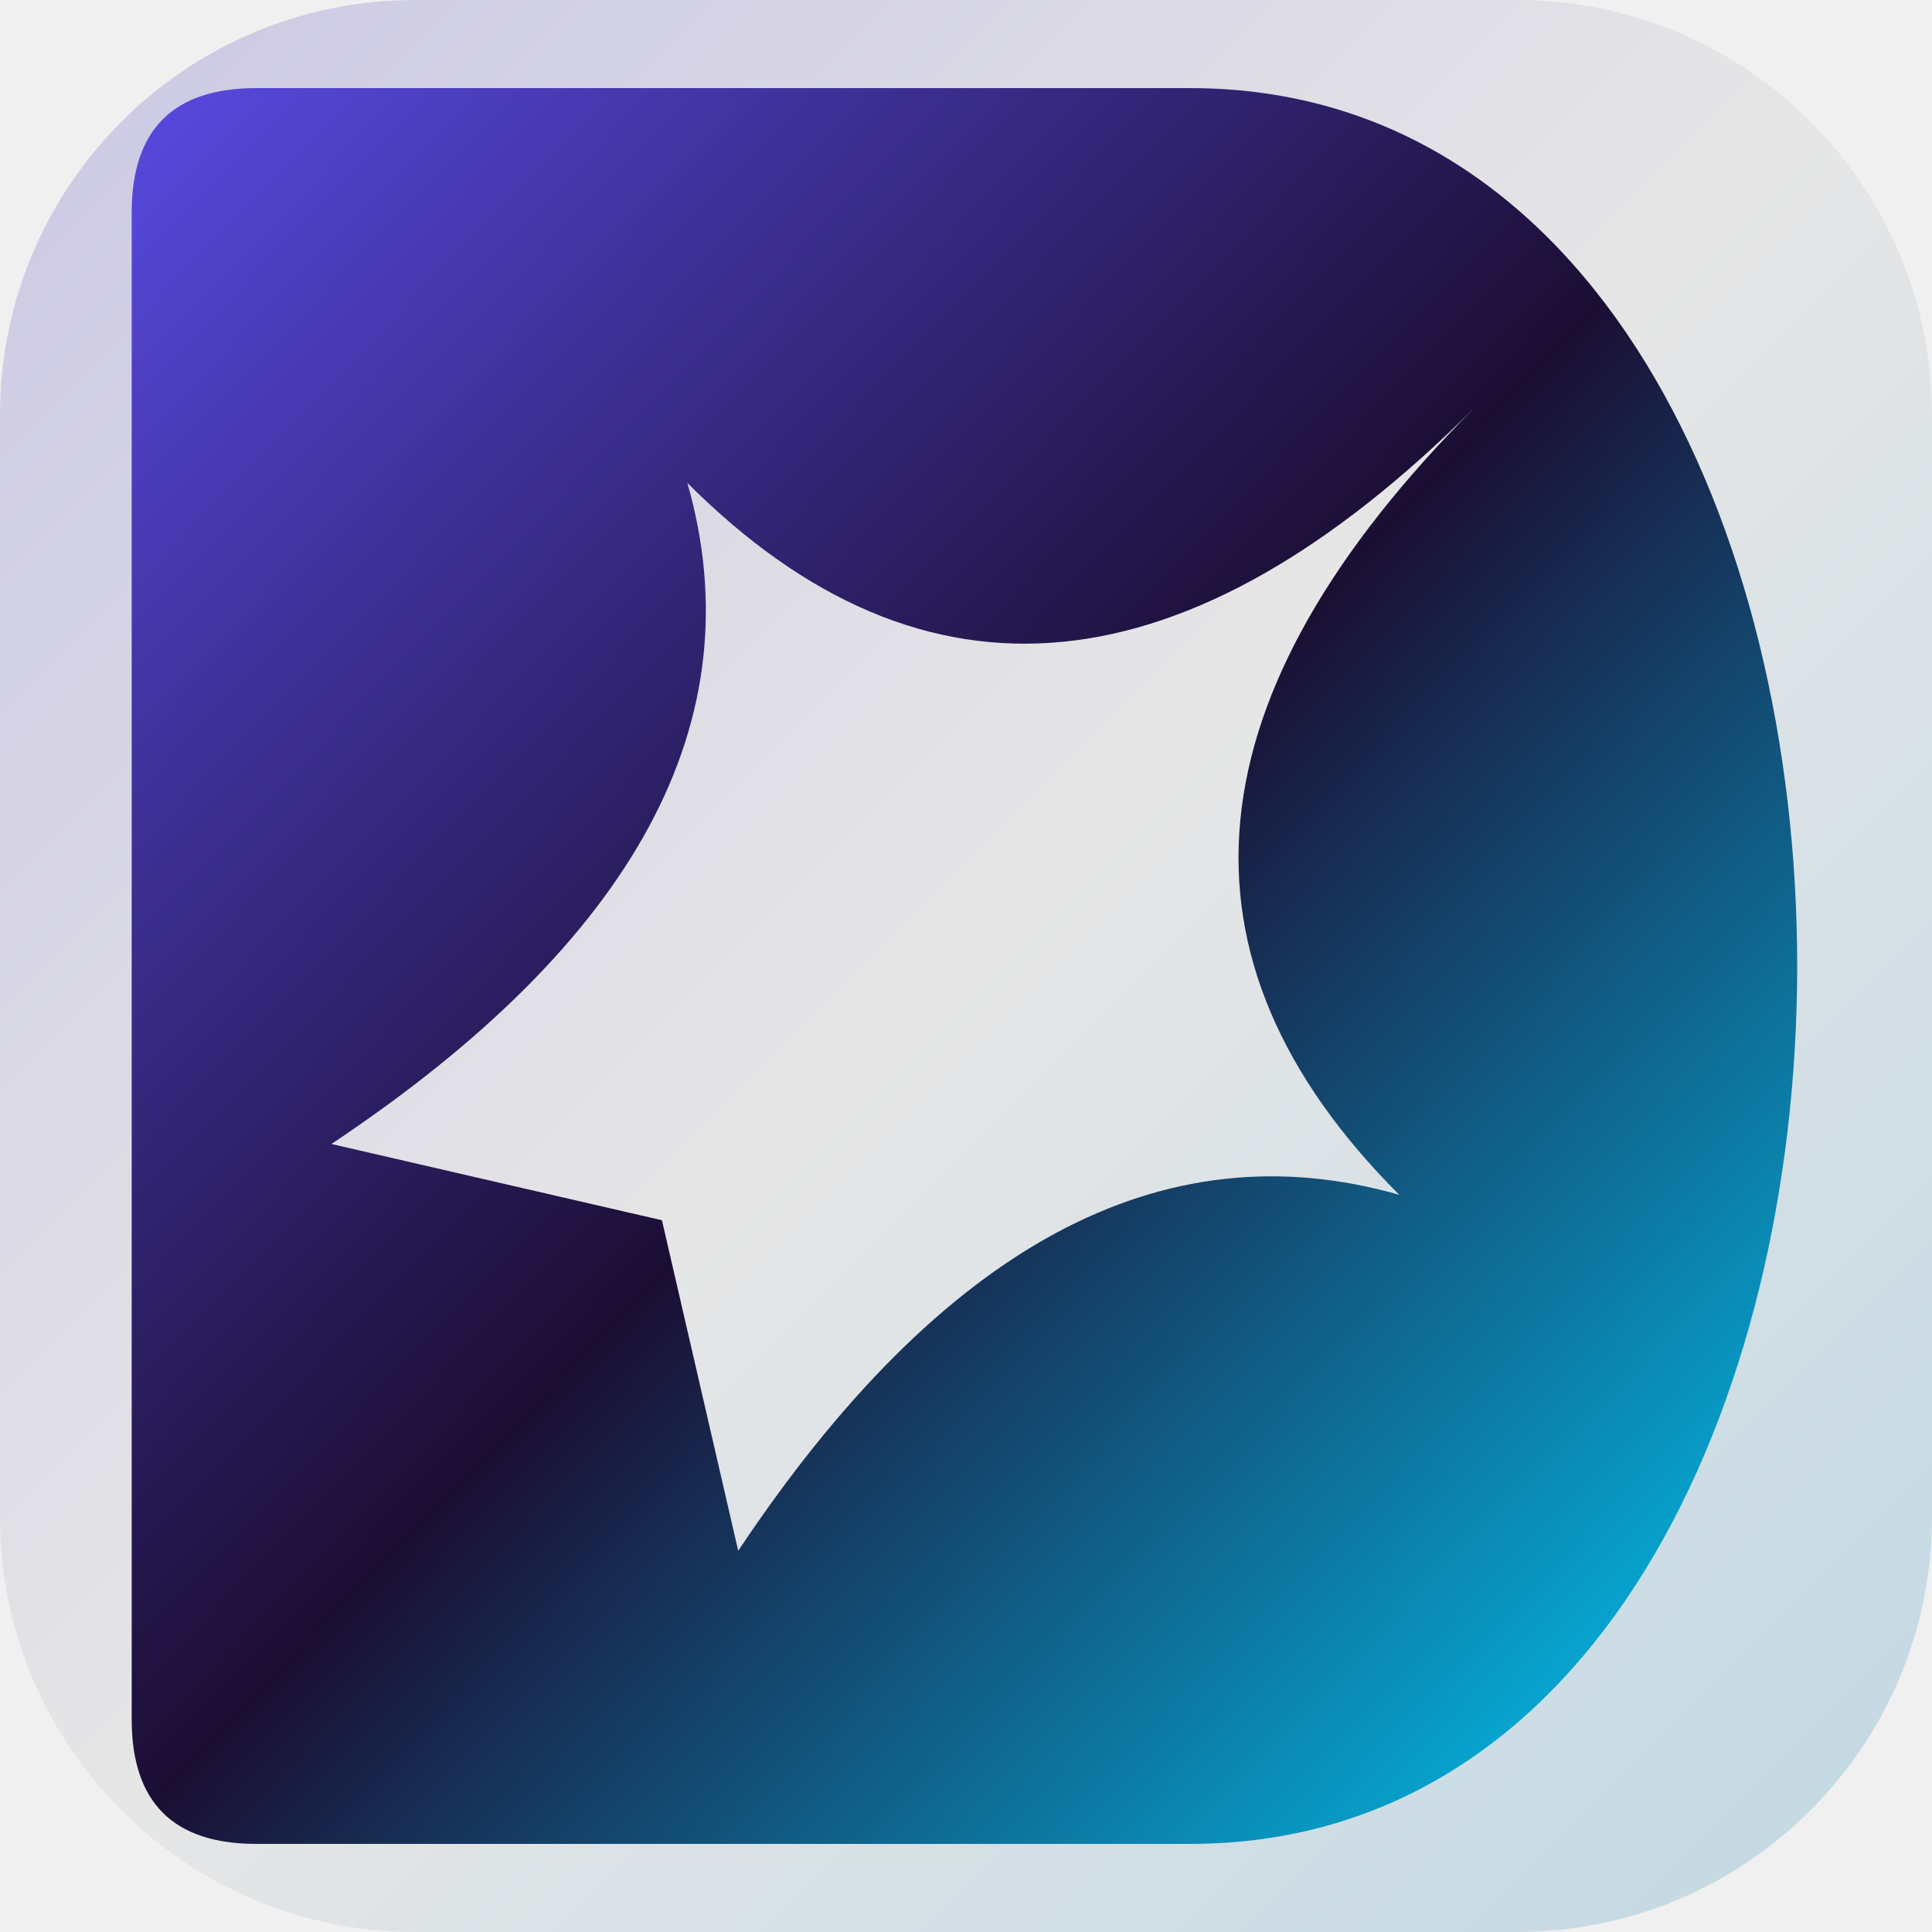
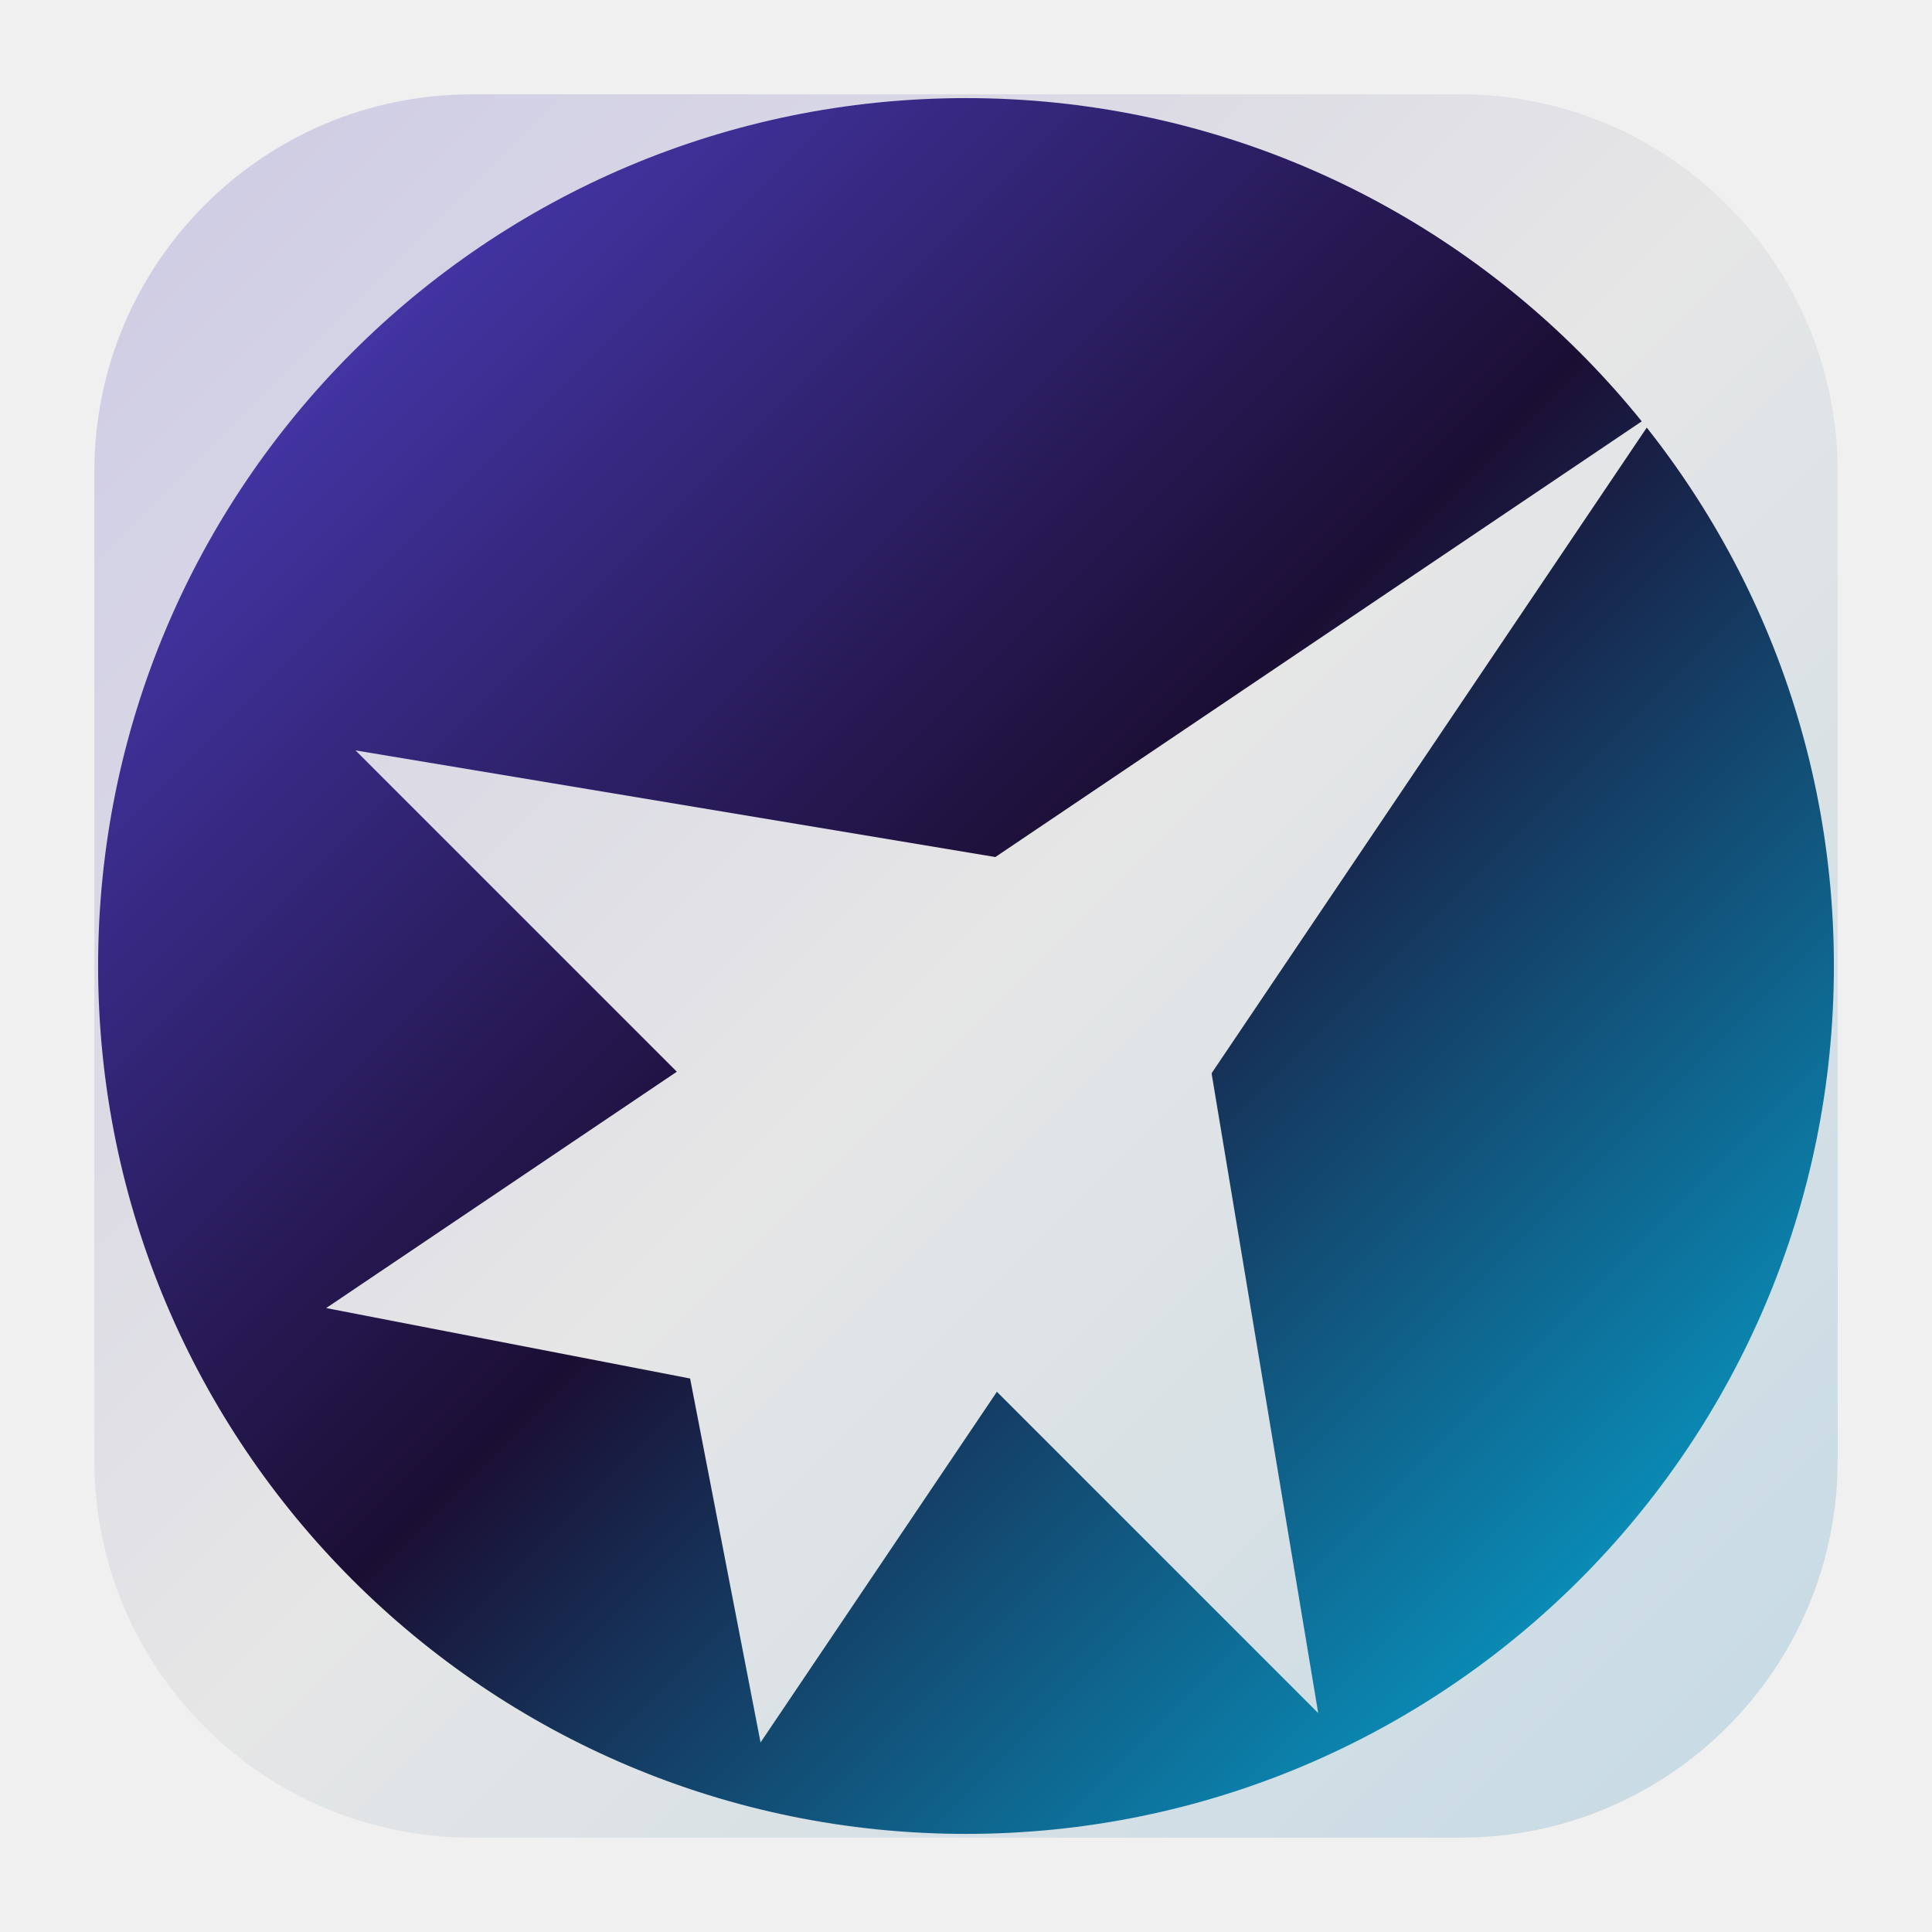
<svg xmlns="http://www.w3.org/2000/svg" width="512" height="512" viewBox="0 0 512 512" fill="none">
  <defs>
-     <linearGradient id="light_gradient" x1="0%" y1="0%" x2="100%" y2="100%">
-       <stop offset="0%" stop-color="#CAC7E4" />
-       <stop offset="50%" stop-color="#E6E6E6" />
-       <stop offset="100%" stop-color="#C1D8E4" />
+     <linearGradient id="light_gradient" x1="0" y1="0" x2="512" y2="512" gradientUnits="userSpaceOnUse">
+       <stop stop-color="#CAC7E4" />
+       <stop offset="0.5" stop-color="#E6E6E6" />
+       <stop offset="1" stop-color="#C1D8E4" />
    </linearGradient>
-     <linearGradient id="dark_d_gradient" x1="0%" y1="0%" x2="100%" y2="100%">
-       <stop offset="0%" stop-color="#594AE2" />
-       <stop offset="50%" stop-color="#1b0e33" />
-       <stop offset="100%" stop-color="#00d2ff" />
+     <linearGradient id="dark_d_gradient" x1="0" y1="0" x2="512" y2="512" gradientUnits="userSpaceOnUse">
+       <stop stop-color="#594AE2" />
+       <stop offset="0.5" stop-color="#1b0e33" />
+       <stop offset="1" stop-color="#00d2ff" />
    </linearGradient>
-     <mask id="cutout-mask">
-       <rect x="0" y="0" width="512" height="512" fill="white" />
-       <g transform="translate(256 256) scale(1.65) translate(-264 -256)">
-         <g transform="translate(264, 256) rotate(45) scale(3.5)" fill="black">
-           <path d="M 0 -22 Q 0 -5, 14 -5 Q 5 0, 8 15 L 0 10 L -8 15 Q -5 0, -14 -5 Q 0 -5, 0 -22 Z" />
-         </g>
-       </g>
-     </mask>
+     <circle id="orbital-ring" cx="256" cy="256" r="230" />
+     <g id="united-rocket">
+       <path d="M 256 20 L 330 400 L 256 350 L 182 400 Z" />
+       <path d="M 280 200 L 420 300 L 300 300 Z" />
+       <path d="M 232 200 L 92 300 L 212 300 Z" />
+     </g>
  </defs>
-   <rect width="512" height="512" rx="110" fill="url(#light_gradient)" />
-   <g transform="translate(256 256) scale(1.65) translate(-264 -256)">
-     <g>
-       <path d="M130 135 Q 130 115, 150 115 H 300 C 430 115, 430 397, 300 397 H 150 Q 130 397, 130 377 V 135 Z" fill="url(#dark_d_gradient)" mask="url(#cutout-mask)" />
+   <rect x="25" y="25" width="462" height="462" rx="100" fill="url(#light_gradient)" />
+   <mask id="cutout-mask">
+     <rect width="100%" height="100%" fill="white" />
+     <g transform="translate(256 256) rotate(45) translate(-256 -256) scale(1.1)">
+       <use href="#united-rocket" fill="black" />
    </g>
-   </g>
+   </mask>
+   <use href="#orbital-ring" fill="url(#dark_d_gradient)" mask="url(#cutout-mask)" />
</svg>
